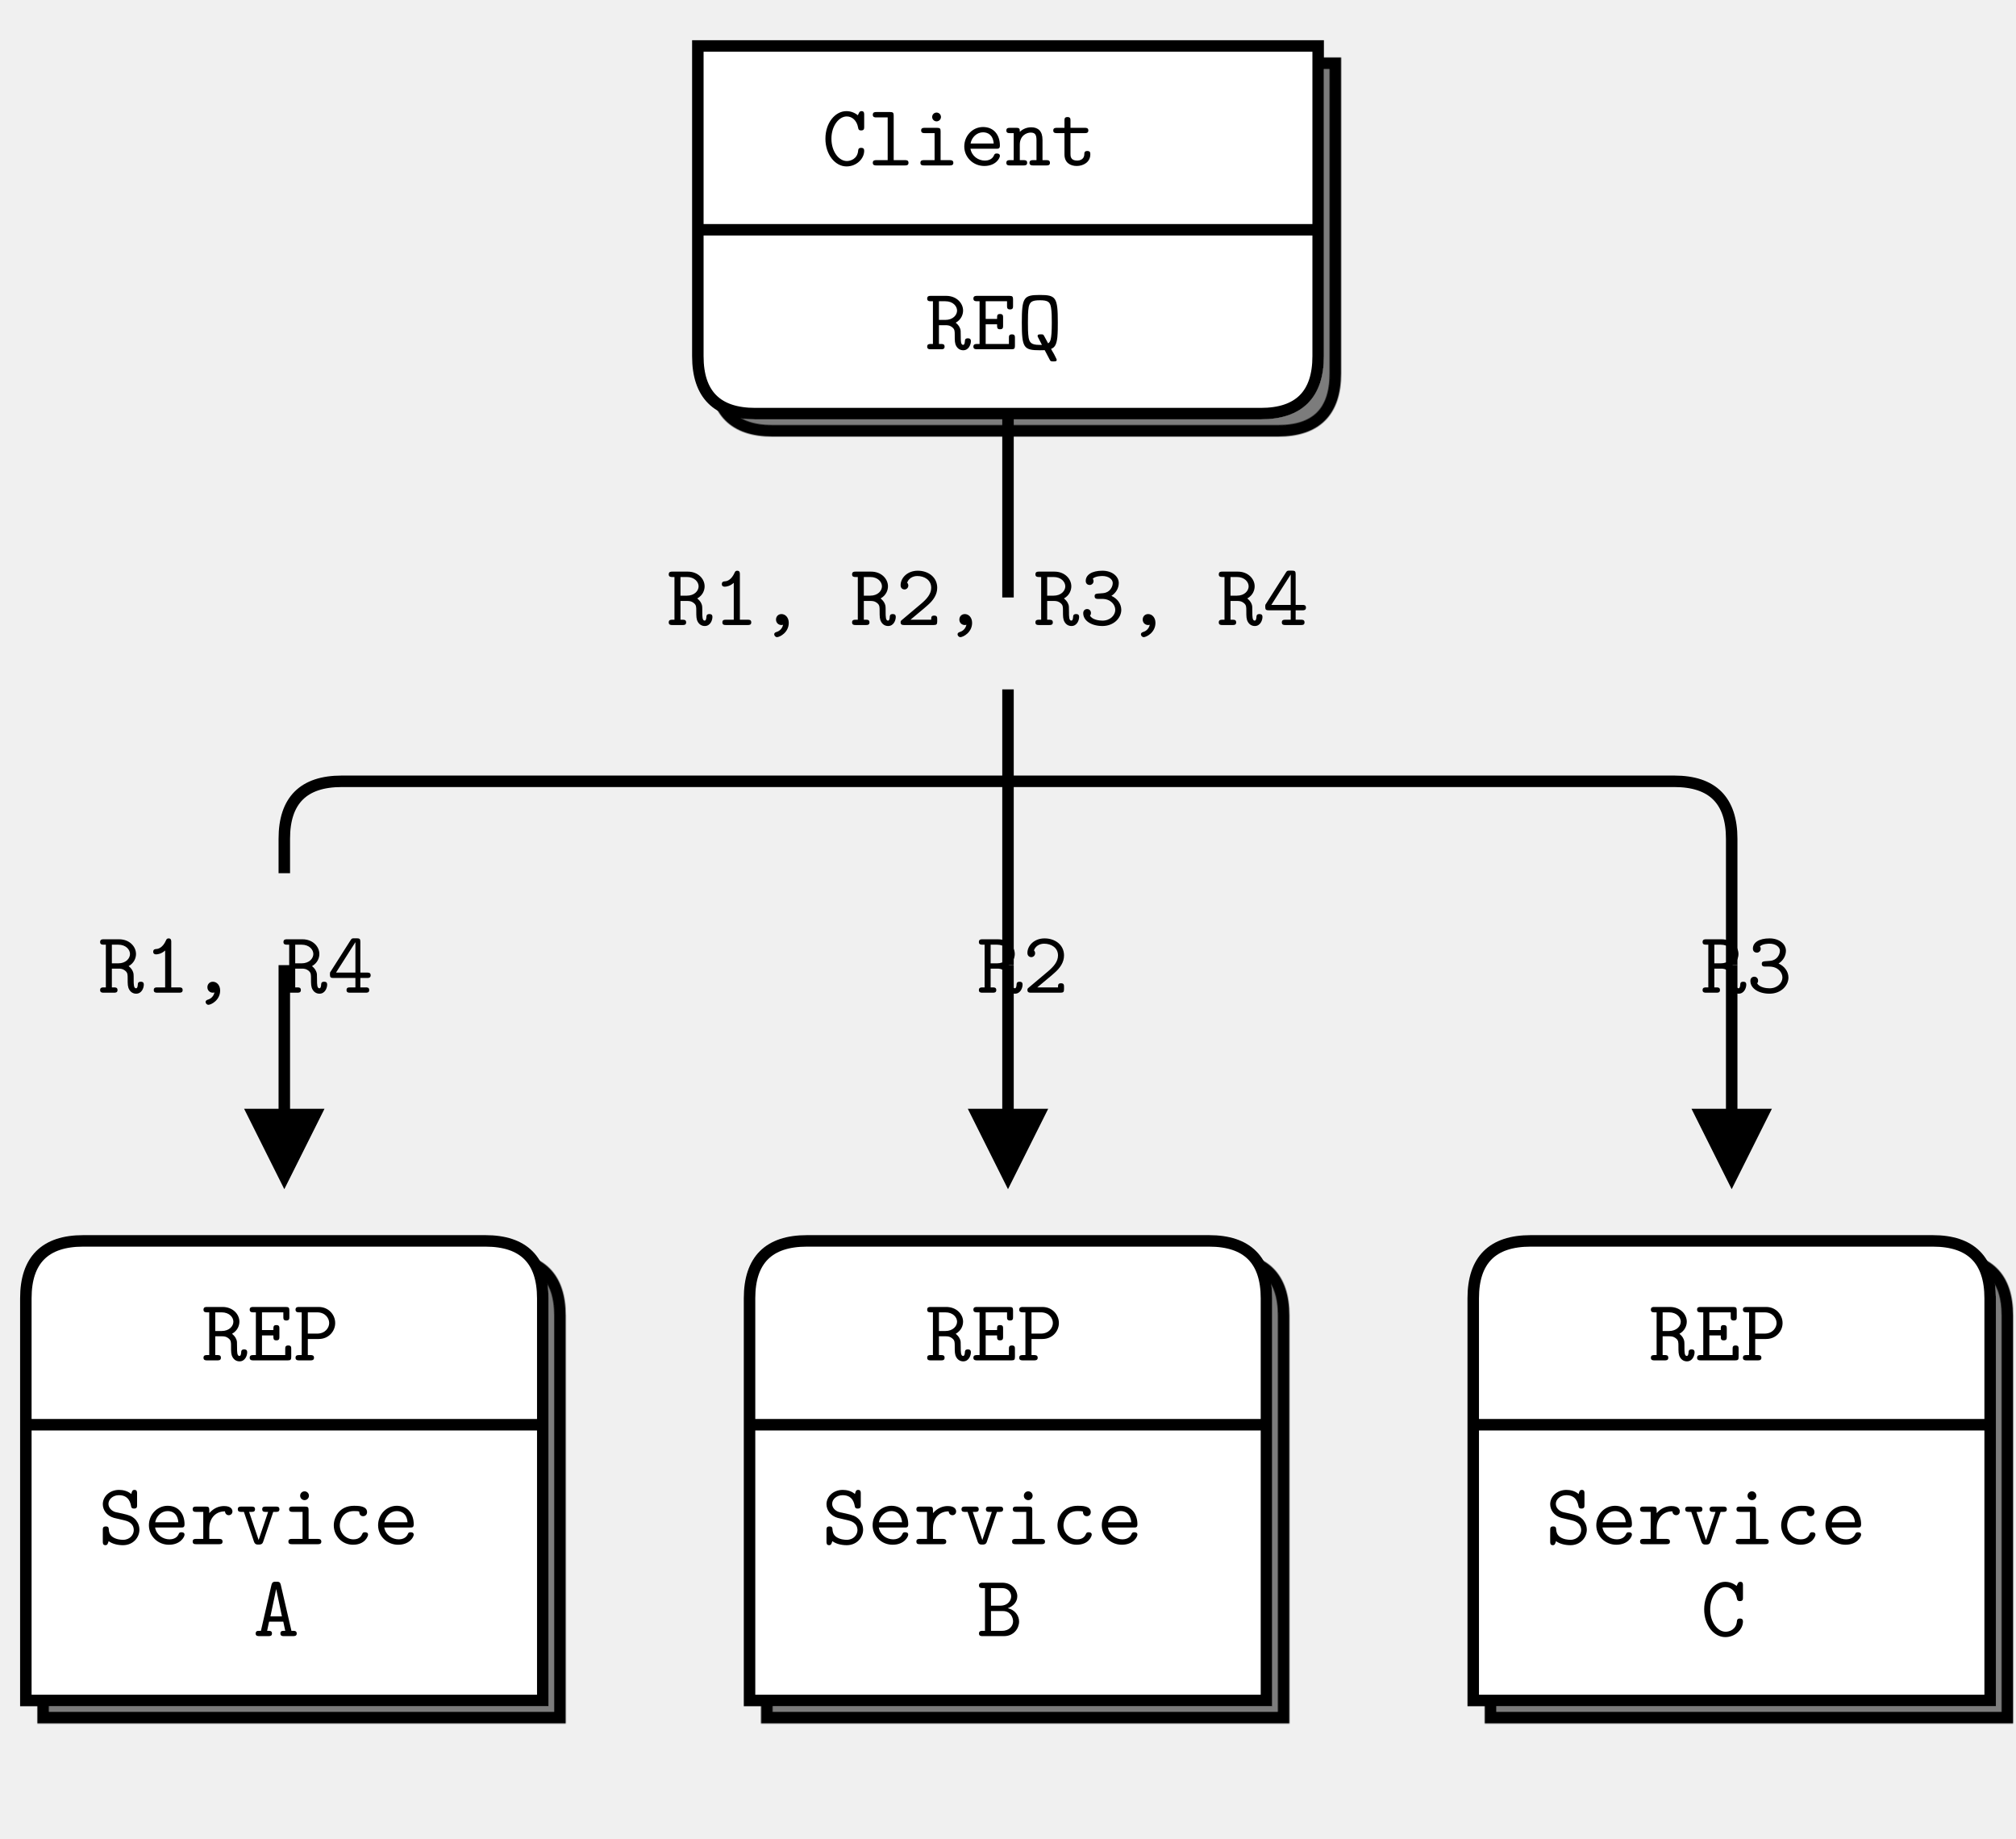
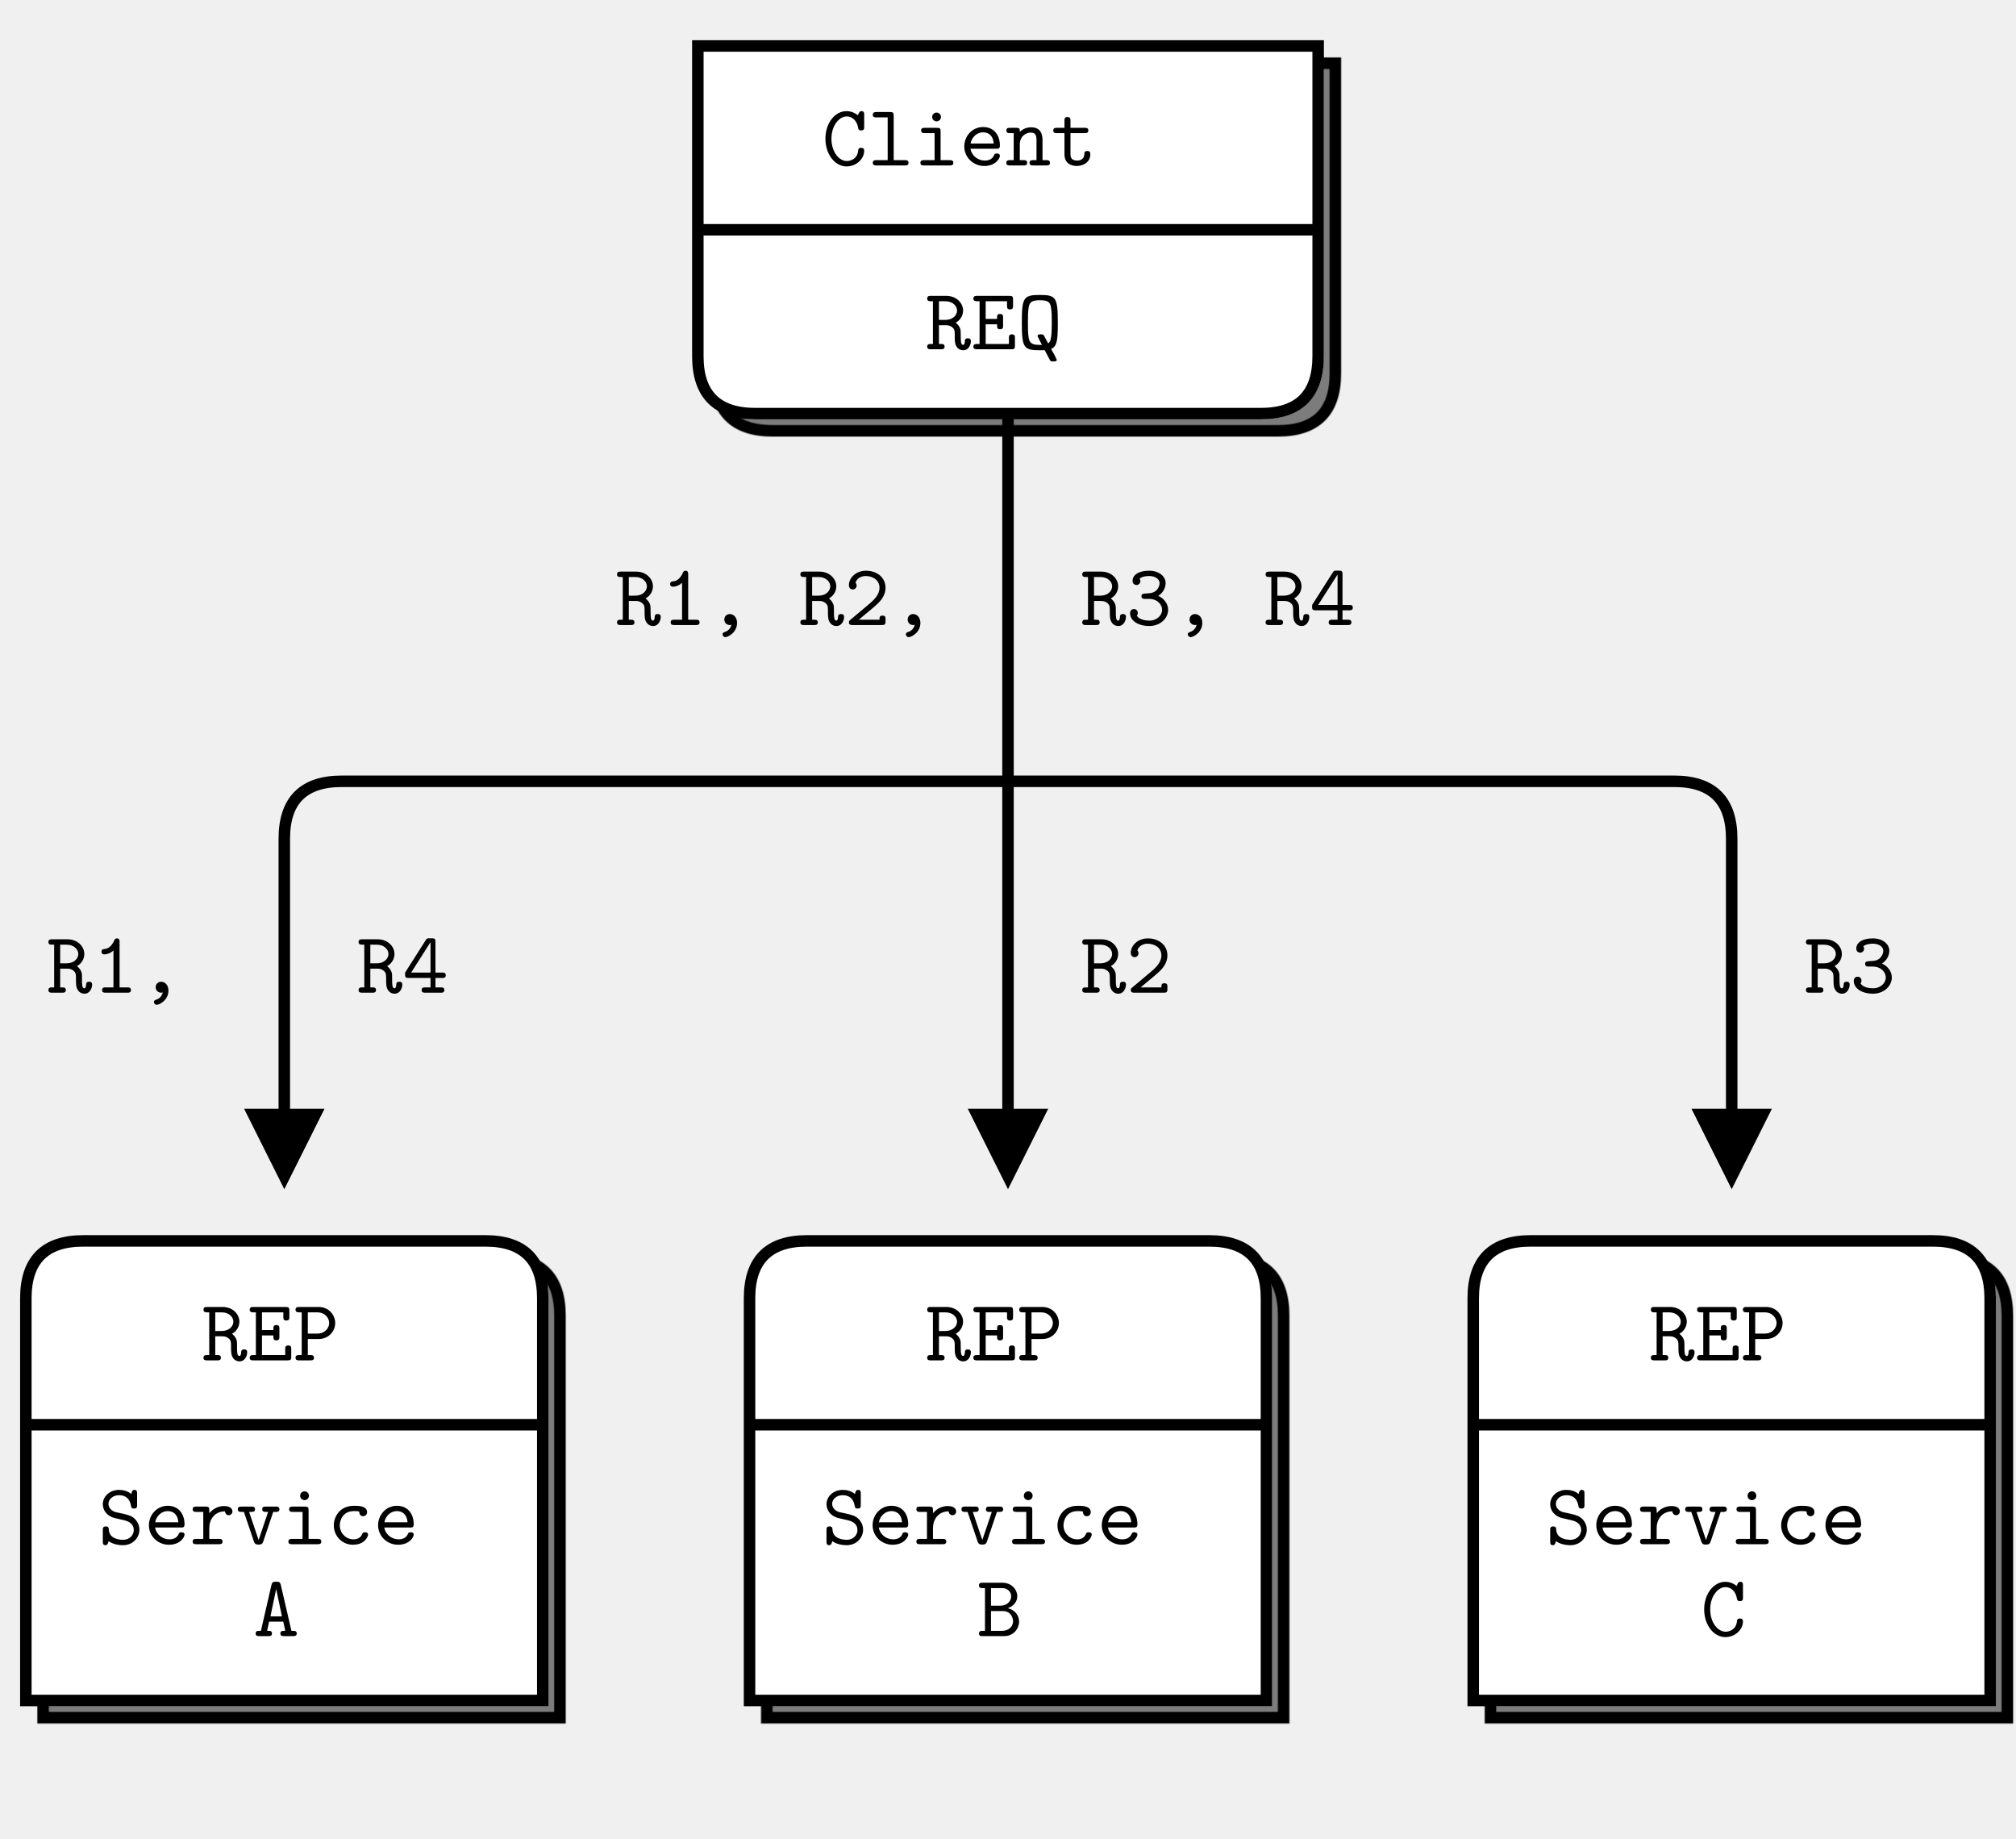
<svg xmlns="http://www.w3.org/2000/svg" width="351px" height="320px" version="1.1">
  <defs>
    <filter id="dsFilter" width="150%" height="150%">
      <feOffset result="offOut" in="SourceGraphic" dx="3" dy="3" />
      <feColorMatrix result="matrixOut" in="offOut" type="matrix" values="0.2 0 0 0 0 0 0.2 0 0 0 0 0 0.2 0 0 0 0 0 1 0" />
      <feBlend in="SourceGraphic" in2="matrixOut" mode="normal" />
    </filter>
    <marker id="iPointer" viewBox="0 0 10 10" refX="5" refY="5" markerUnits="strokeWidth" markerWidth="8" markerHeight="7" orient="auto">
      <path d="M 10 0 L 10 10 L 0 5 z" />
    </marker>
    <marker id="Pointer" viewBox="0 0 10 10" refX="5" refY="5" markerUnits="strokeWidth" markerWidth="8" markerHeight="7" orient="auto">
      <path d="M 0 0 L 10 5 L 0 10 z" />
    </marker>
  </defs>
  <g id="boxes" stroke="black" stroke-width="2" fill="none">
    <g id="group0">
      <path id="path0" filter="url(#dsFilter)" fill="#fff" d="M 121.5 8 L 229.5 8 L 229.5 62 Q 229.5 72 219.5 72 L 131.5 72 Q 121.5 72 121.5 62 Z" />
      <text x="143.1" y="28.8" id="text0" fill="#000" stroke="none" style="font-family:LMMono10,monospace;font-size:15.2px">Client </text>
      <text x="161.1" y="60.8" id="text0" fill="#000" stroke="none" style="font-family:LMMono10,monospace;font-size:15.2px">REQ </text>
    </g>
    <g id="group10">
      <path id="path10" filter="url(#dsFilter)" fill="#fff" d="M 4.5 226 Q 4.5 216 14.5 216 L 84.5 216 Q 94.5 216 94.5 226 L 94.5 296 L 4.5 296 Z" />
      <text x="35.1" y="236.8" id="text10" fill="#000" stroke="none" style="font-family:LMMono10,monospace;font-size:15.2px">REP </text>
      <text x="17.1" y="268.8" id="text10" fill="#000" stroke="none" style="font-family:LMMono10,monospace;font-size:15.2px">Service </text>
      <text x="44.1" y="284.8" id="text10" fill="#000" stroke="none" style="font-family:LMMono10,monospace;font-size:15.2px">A</text>
    </g>
    <g id="group12">
      <path id="path12" filter="url(#dsFilter)" fill="#fff" d="M 130.5 226 Q 130.5 216 140.5 216 L 210.5 216 Q 220.5 216 220.5 226 L 220.5 296 L 130.5 296 Z" />
      <text x="161.1" y="236.8" id="text12" fill="#000" stroke="none" style="font-family:LMMono10,monospace;font-size:15.2px">REP </text>
      <text x="143.1" y="268.8" id="text12" fill="#000" stroke="none" style="font-family:LMMono10,monospace;font-size:15.2px">Service </text>
      <text x="170.1" y="284.8" id="text12" fill="#000" stroke="none" style="font-family:LMMono10,monospace;font-size:15.2px">B</text>
    </g>
    <g id="group14">
      <path id="path14" filter="url(#dsFilter)" fill="#fff" d="M 256.5 226 Q 256.5 216 266.5 216 L 336.5 216 Q 346.5 216 346.5 226 L 346.5 296 L 256.5 296 Z" />
      <text x="287.1" y="236.8" id="text14" fill="#000" stroke="none" style="font-family:LMMono10,monospace;font-size:15.2px">REP </text>
      <text x="269.1" y="268.8" id="text14" fill="#000" stroke="none" style="font-family:LMMono10,monospace;font-size:15.2px">Service </text>
      <text x="296.1" y="284.8" id="text14" fill="#000" stroke="none" style="font-family:LMMono10,monospace;font-size:15.2px">C</text>
    </g>
  </g>
  <g id="lines" stroke="black" stroke-width="2" fill="none">
    <g id="group43">
      <path id="path43" d="M 4.5 248 L 94.5 248 " />
    </g>
-     <g id="group138">
-       <path id="path138" d="M 49.5 152 L 49.5 146 Q 49.5 136 59.5 136 L 175.5 136 L 291.5 136 Q 301.5 136 301.5 146 L 301.5 168 " />
-     </g>
    <g id="group141">
-       <path id="path141" marker-start="url(#iPointer)" d="M 49.5 200 L 49.5 168 " />
+       <path id="path141" marker-start="url(#iPointer)" marker-end="url(#Pointer)" d="M 49.5 200 L 49.5 146 Q 49.5 136 59.5 136 L 175.5 136 L 291.5 136 Q 301.5 136 301.5 146 L 301.5 200 " />
    </g>
    <g id="group291">
      <path id="path291" d="M 121.5 40 L 229.5 40 " />
    </g>
    <g id="group325">
      <path id="path325" d="M 130.5 248 L 220.5 248 " />
    </g>
    <g id="group415">
-       <path id="path415" d="M 175.5 72 L 175.5 104 " />
-     </g>
-     <g id="group419">
-       <path id="path419" d="M 175.5 120 L 175.5 136 L 175.5 168 " />
-     </g>
-     <g id="group424">
-       <path id="path424" marker-start="url(#iPointer)" d="M 175.5 200 L 175.5 168 " />
+       <path id="path415" marker-end="url(#Pointer)" d="M 175.5 72 L 175.5 136 L 175.5 200 " />
    </g>
    <g id="group607">
      <path id="path607" d="M 256.5 248 L 346.5 248 " />
    </g>
-     <g id="group705">
-       <path id="path705" marker-start="url(#iPointer)" d="M 301.5 200 L 301.5 168 " />
-     </g>
  </g>
  <g id="text" fill="black" style="font-family:LMMono10,monospace;font-size:15.2px">
-     <text x="116.1" y="108.8" id="text2" fill="#000">R1, R2, R3, R4</text>
-     <text x="17.1" y="172.8" id="text3" fill="#000">R1, R4 </text>
-     <text x="170.1" y="172.8" id="text4" fill="#000">R2 </text>
-     <text x="296.1" y="172.8" id="text5" fill="#000">R3</text>
+     <text x="107.1" y="108.8" id="text2" fill="#000">R1, R2, </text>
+     <text x="188.1" y="108.8" id="text3" fill="#000">R3, R4</text>
+     <text x="8.1" y="172.8" id="text4" fill="#000">R1, </text>
+     <text x="62.1" y="172.8" id="text5" fill="#000">R4 </text>
+     <text x="188.1" y="172.8" id="text6" fill="#000">R2 </text>
+     <text x="314.1" y="172.8" id="text7" fill="#000">R3</text>
  </g>
</svg>
